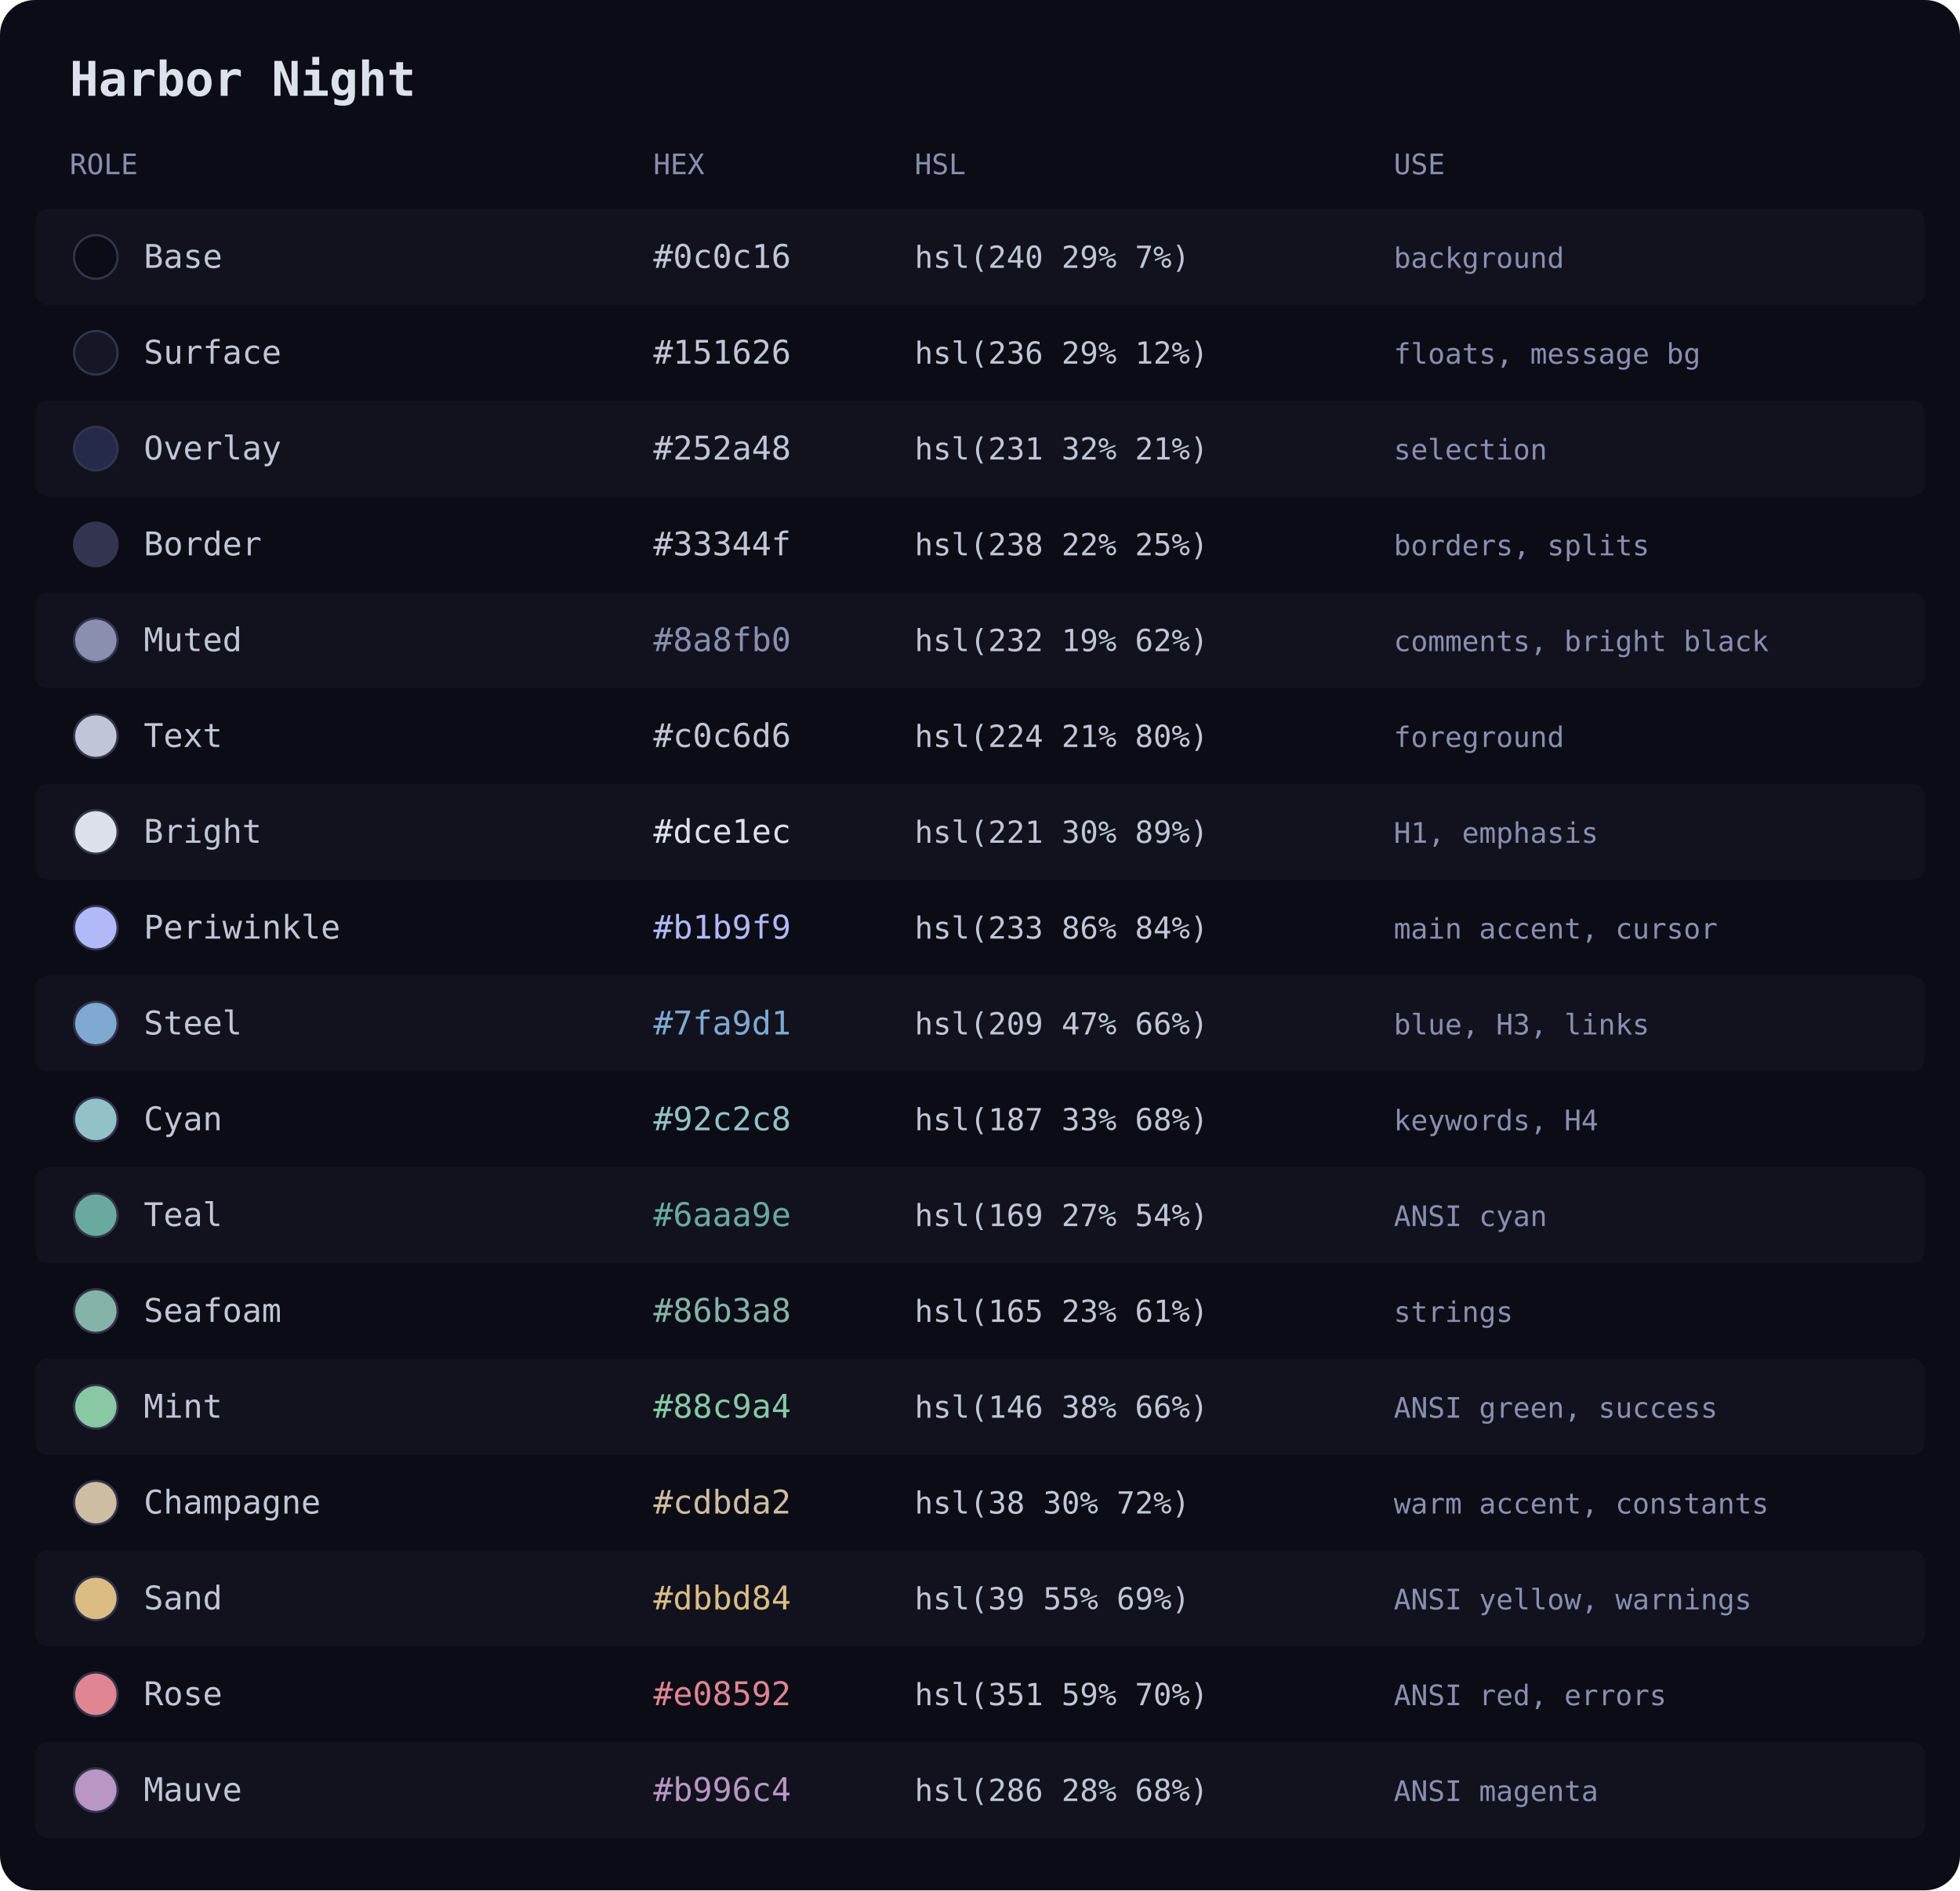
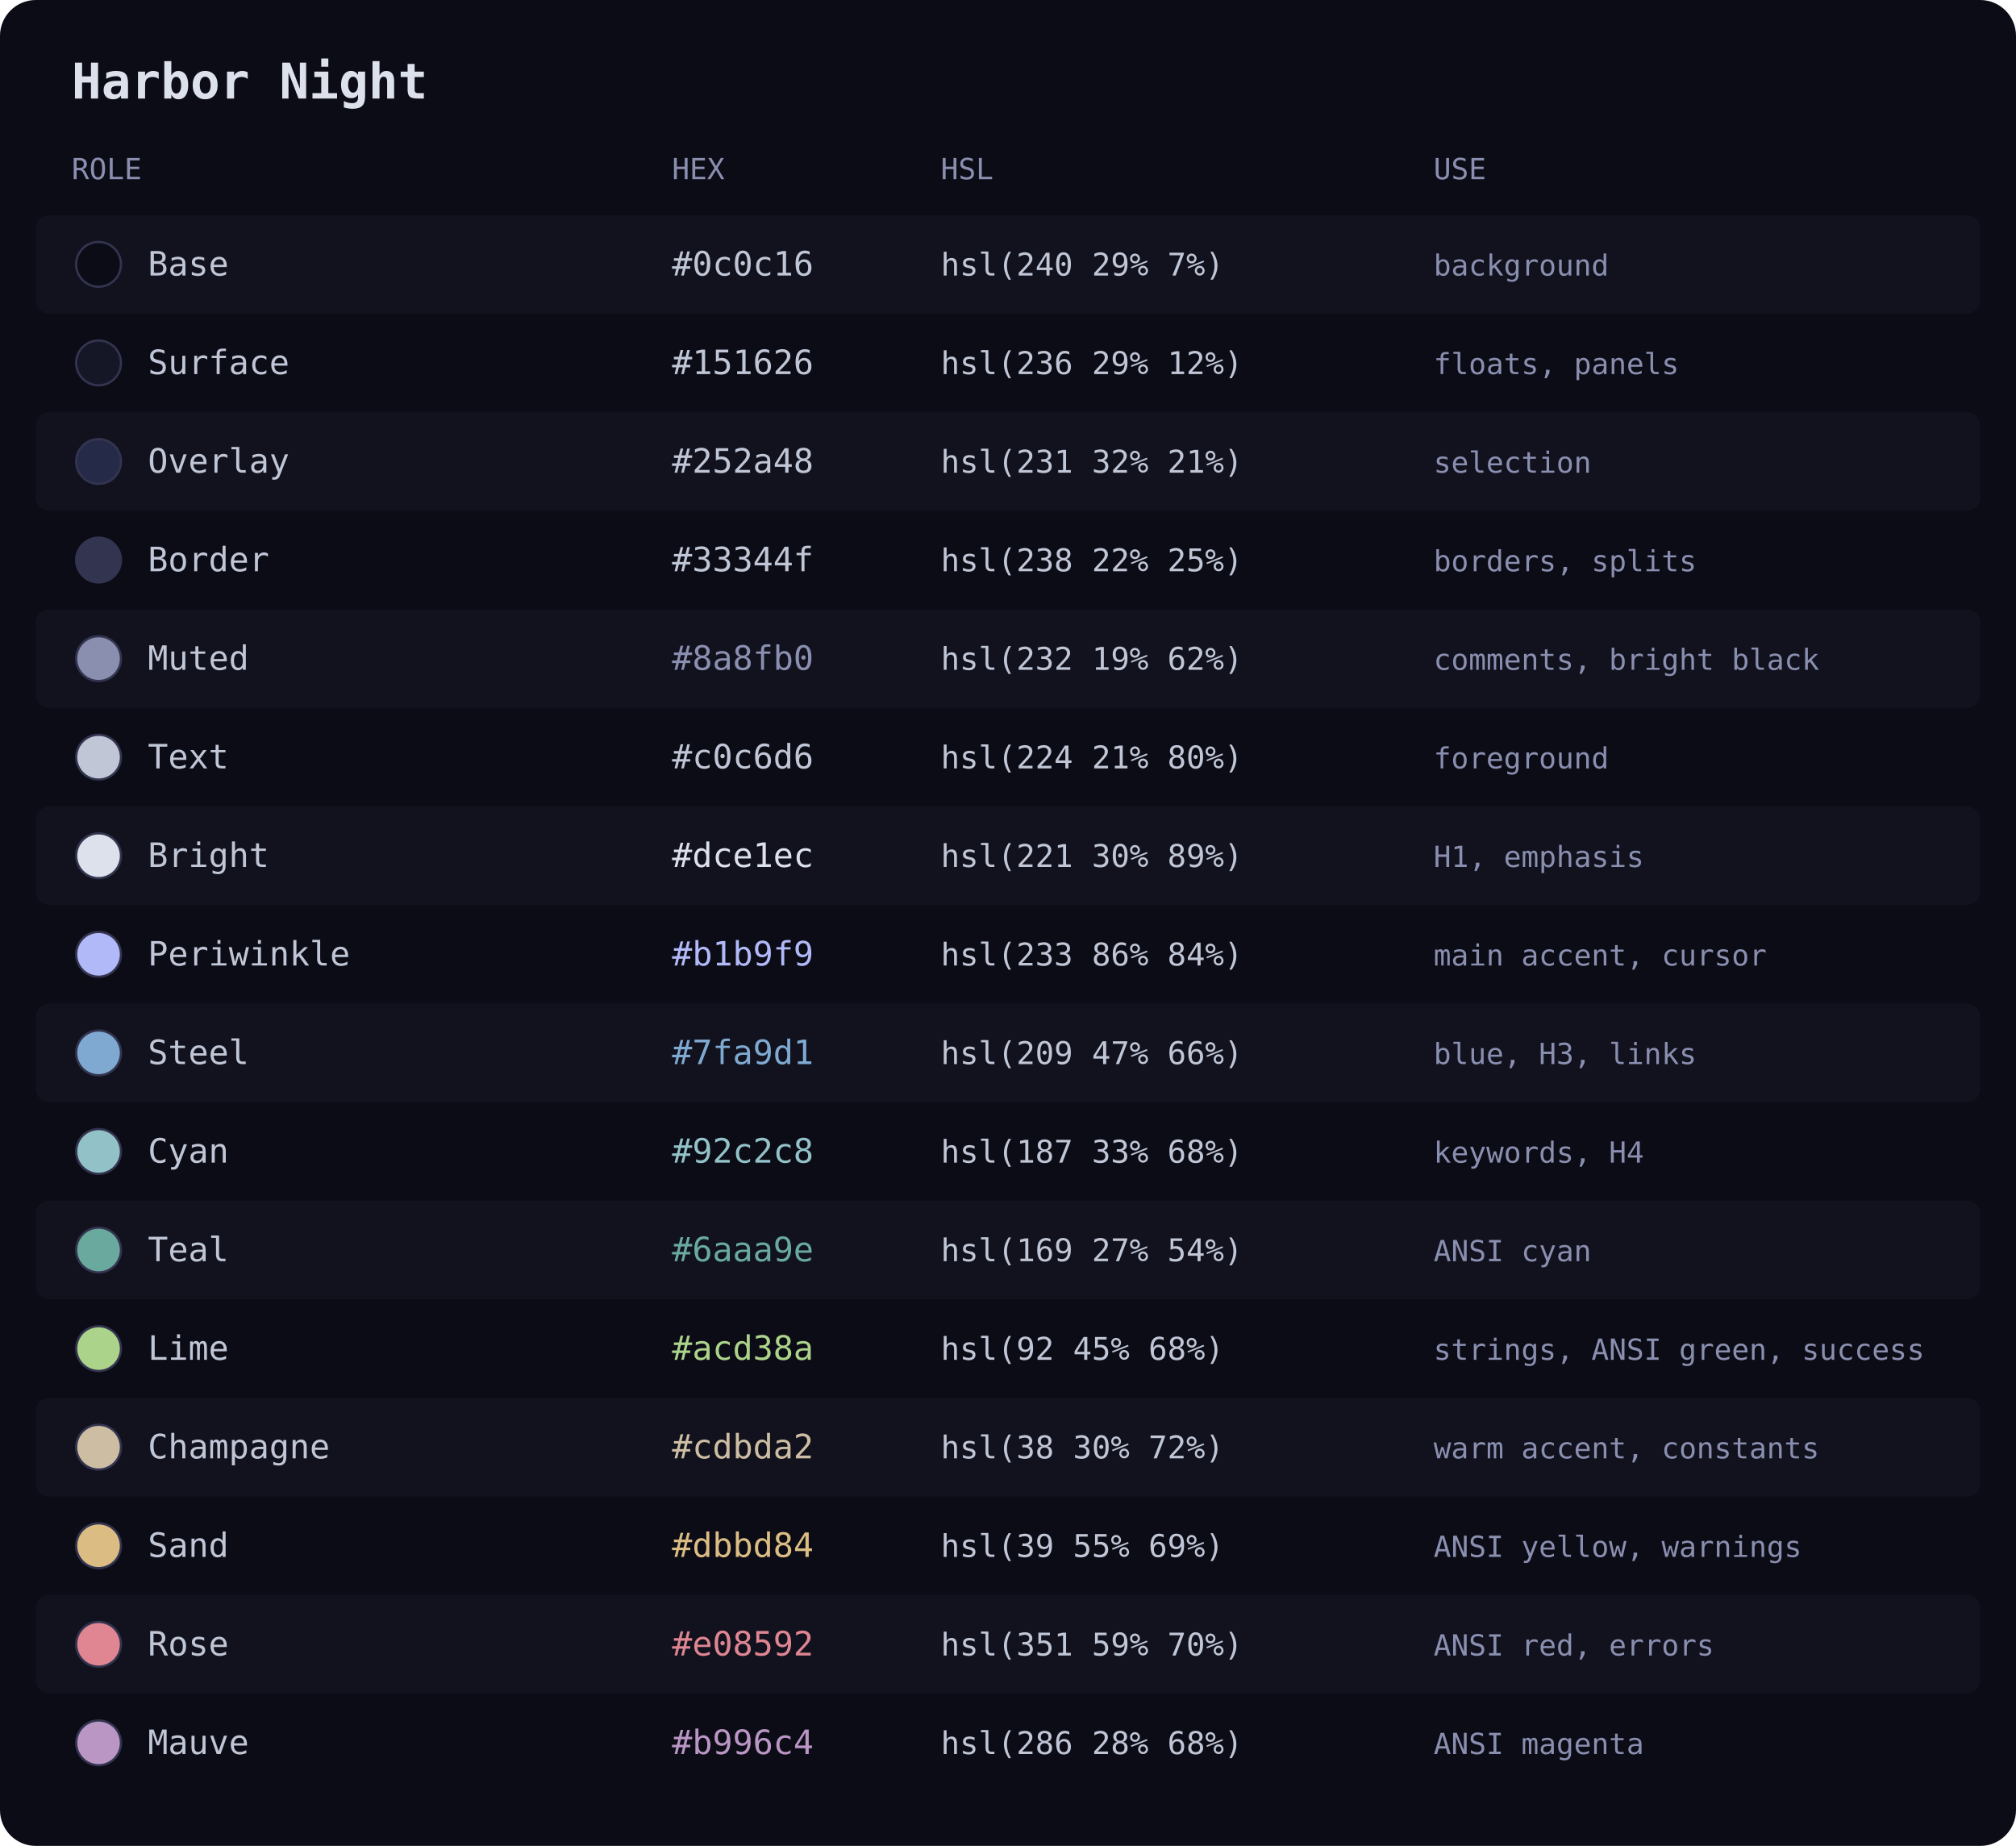
- <svg xmlns="http://www.w3.org/2000/svg" width="900" height="868" viewBox="0 0 900 868" font-family="ui-monospace,SFMono-Regular,Menlo,Consolas,monospace">
-   <rect width="900" height="868" rx="16" fill="#0c0c16" />
+ <svg xmlns="http://www.w3.org/2000/svg" width="900" height="824" viewBox="0 0 900 824" font-family="ui-monospace,SFMono-Regular,Menlo,Consolas,monospace">
+   <rect width="900" height="824" rx="16" fill="#0c0c16" />
  <text x="32" y="44" fill="#dce1ec" font-size="22" font-weight="600">Harbor Night</text>
  <text x="32" y="80" fill="#8a8fb0" font-size="13">ROLE</text>
  <text x="300" y="80" fill="#8a8fb0" font-size="13">HEX</text>
  <text x="420" y="80" fill="#8a8fb0" font-size="13">HSL</text>
  <text x="640" y="80" fill="#8a8fb0" font-size="13">USE</text>
  <rect x="16" y="96" width="868" height="44" rx="6" fill="#11121e" />
  <circle cx="44" cy="118.0" r="10" fill="#0c0c16" stroke="#33344f" />
  <text x="66" y="123.0" fill="#c0c6d6" font-size="15">Base</text>
  <text x="300" y="123.0" fill="#c0c6d6" font-size="15">#0c0c16</text>
  <text x="420" y="123.0" fill="#c0c6d6" font-size="14">hsl(240 29% 7%)</text>
  <text x="640" y="123.0" fill="#8a8fb0" font-size="13">background</text>
  <circle cx="44" cy="162.0" r="10" fill="#151626" stroke="#33344f" />
  <text x="66" y="167.0" fill="#c0c6d6" font-size="15">Surface</text>
  <text x="300" y="167.0" fill="#c0c6d6" font-size="15">#151626</text>
  <text x="420" y="167.0" fill="#c0c6d6" font-size="14">hsl(236 29% 12%)</text>
-   <text x="640" y="167.0" fill="#8a8fb0" font-size="13">floats, message bg</text>
+   <text x="640" y="167.0" fill="#8a8fb0" font-size="13">floats, panels</text>
  <rect x="16" y="184" width="868" height="44" rx="6" fill="#11121e" />
  <circle cx="44" cy="206.0" r="10" fill="#252a48" stroke="#33344f" />
  <text x="66" y="211.0" fill="#c0c6d6" font-size="15">Overlay</text>
  <text x="300" y="211.0" fill="#c0c6d6" font-size="15">#252a48</text>
  <text x="420" y="211.0" fill="#c0c6d6" font-size="14">hsl(231 32% 21%)</text>
  <text x="640" y="211.0" fill="#8a8fb0" font-size="13">selection</text>
  <circle cx="44" cy="250.0" r="10" fill="#33344f" stroke="#33344f" />
  <text x="66" y="255.0" fill="#c0c6d6" font-size="15">Border</text>
  <text x="300" y="255.0" fill="#c0c6d6" font-size="15">#33344f</text>
  <text x="420" y="255.0" fill="#c0c6d6" font-size="14">hsl(238 22% 25%)</text>
  <text x="640" y="255.0" fill="#8a8fb0" font-size="13">borders, splits</text>
  <rect x="16" y="272" width="868" height="44" rx="6" fill="#11121e" />
  <circle cx="44" cy="294.0" r="10" fill="#8a8fb0" stroke="#33344f" />
  <text x="66" y="299.0" fill="#c0c6d6" font-size="15">Muted</text>
  <text x="300" y="299.0" fill="#8a8fb0" font-size="15">#8a8fb0</text>
  <text x="420" y="299.0" fill="#c0c6d6" font-size="14">hsl(232 19% 62%)</text>
  <text x="640" y="299.0" fill="#8a8fb0" font-size="13">comments, bright black</text>
  <circle cx="44" cy="338.0" r="10" fill="#c0c6d6" stroke="#33344f" />
  <text x="66" y="343.0" fill="#c0c6d6" font-size="15">Text</text>
  <text x="300" y="343.0" fill="#c0c6d6" font-size="15">#c0c6d6</text>
  <text x="420" y="343.0" fill="#c0c6d6" font-size="14">hsl(224 21% 80%)</text>
  <text x="640" y="343.0" fill="#8a8fb0" font-size="13">foreground</text>
  <rect x="16" y="360" width="868" height="44" rx="6" fill="#11121e" />
  <circle cx="44" cy="382.0" r="10" fill="#dce1ec" stroke="#33344f" />
  <text x="66" y="387.0" fill="#c0c6d6" font-size="15">Bright</text>
  <text x="300" y="387.0" fill="#dce1ec" font-size="15">#dce1ec</text>
  <text x="420" y="387.0" fill="#c0c6d6" font-size="14">hsl(221 30% 89%)</text>
  <text x="640" y="387.0" fill="#8a8fb0" font-size="13">H1, emphasis</text>
  <circle cx="44" cy="426.0" r="10" fill="#b1b9f9" stroke="#33344f" />
  <text x="66" y="431.0" fill="#c0c6d6" font-size="15">Periwinkle</text>
  <text x="300" y="431.0" fill="#b1b9f9" font-size="15">#b1b9f9</text>
  <text x="420" y="431.0" fill="#c0c6d6" font-size="14">hsl(233 86% 84%)</text>
  <text x="640" y="431.0" fill="#8a8fb0" font-size="13">main accent, cursor</text>
  <rect x="16" y="448" width="868" height="44" rx="6" fill="#11121e" />
  <circle cx="44" cy="470.0" r="10" fill="#7fa9d1" stroke="#33344f" />
  <text x="66" y="475.0" fill="#c0c6d6" font-size="15">Steel</text>
  <text x="300" y="475.0" fill="#7fa9d1" font-size="15">#7fa9d1</text>
  <text x="420" y="475.0" fill="#c0c6d6" font-size="14">hsl(209 47% 66%)</text>
  <text x="640" y="475.0" fill="#8a8fb0" font-size="13">blue, H3, links</text>
  <circle cx="44" cy="514.0" r="10" fill="#92c2c8" stroke="#33344f" />
  <text x="66" y="519.0" fill="#c0c6d6" font-size="15">Cyan</text>
  <text x="300" y="519.0" fill="#92c2c8" font-size="15">#92c2c8</text>
  <text x="420" y="519.0" fill="#c0c6d6" font-size="14">hsl(187 33% 68%)</text>
  <text x="640" y="519.0" fill="#8a8fb0" font-size="13">keywords, H4</text>
  <rect x="16" y="536" width="868" height="44" rx="6" fill="#11121e" />
  <circle cx="44" cy="558.0" r="10" fill="#6aaa9e" stroke="#33344f" />
  <text x="66" y="563.0" fill="#c0c6d6" font-size="15">Teal</text>
  <text x="300" y="563.0" fill="#6aaa9e" font-size="15">#6aaa9e</text>
  <text x="420" y="563.0" fill="#c0c6d6" font-size="14">hsl(169 27% 54%)</text>
  <text x="640" y="563.0" fill="#8a8fb0" font-size="13">ANSI cyan</text>
-   <circle cx="44" cy="602.0" r="10" fill="#86b3a8" stroke="#33344f" />
-   <text x="66" y="607.0" fill="#c0c6d6" font-size="15">Seafoam</text>
-   <text x="300" y="607.0" fill="#86b3a8" font-size="15">#86b3a8</text>
-   <text x="420" y="607.0" fill="#c0c6d6" font-size="14">hsl(165 23% 61%)</text>
-   <text x="640" y="607.0" fill="#8a8fb0" font-size="13">strings</text>
+   <circle cx="44" cy="602.0" r="10" fill="#acd38a" stroke="#33344f" />
+   <text x="66" y="607.0" fill="#c0c6d6" font-size="15">Lime</text>
+   <text x="300" y="607.0" fill="#acd38a" font-size="15">#acd38a</text>
+   <text x="420" y="607.0" fill="#c0c6d6" font-size="14">hsl(92 45% 68%)</text>
+   <text x="640" y="607.0" fill="#8a8fb0" font-size="13">strings, ANSI green, success</text>
  <rect x="16" y="624" width="868" height="44" rx="6" fill="#11121e" />
-   <circle cx="44" cy="646.0" r="10" fill="#88c9a4" stroke="#33344f" />
-   <text x="66" y="651.0" fill="#c0c6d6" font-size="15">Mint</text>
-   <text x="300" y="651.0" fill="#88c9a4" font-size="15">#88c9a4</text>
-   <text x="420" y="651.0" fill="#c0c6d6" font-size="14">hsl(146 38% 66%)</text>
-   <text x="640" y="651.0" fill="#8a8fb0" font-size="13">ANSI green, success</text>
-   <circle cx="44" cy="690.0" r="10" fill="#cdbda2" stroke="#33344f" />
-   <text x="66" y="695.0" fill="#c0c6d6" font-size="15">Champagne</text>
-   <text x="300" y="695.0" fill="#cdbda2" font-size="15">#cdbda2</text>
-   <text x="420" y="695.0" fill="#c0c6d6" font-size="14">hsl(38 30% 72%)</text>
-   <text x="640" y="695.0" fill="#8a8fb0" font-size="13">warm accent, constants</text>
+   <circle cx="44" cy="646.0" r="10" fill="#cdbda2" stroke="#33344f" />
+   <text x="66" y="651.0" fill="#c0c6d6" font-size="15">Champagne</text>
+   <text x="300" y="651.0" fill="#cdbda2" font-size="15">#cdbda2</text>
+   <text x="420" y="651.0" fill="#c0c6d6" font-size="14">hsl(38 30% 72%)</text>
+   <text x="640" y="651.0" fill="#8a8fb0" font-size="13">warm accent, constants</text>
+   <circle cx="44" cy="690.0" r="10" fill="#dbbd84" stroke="#33344f" />
+   <text x="66" y="695.0" fill="#c0c6d6" font-size="15">Sand</text>
+   <text x="300" y="695.0" fill="#dbbd84" font-size="15">#dbbd84</text>
+   <text x="420" y="695.0" fill="#c0c6d6" font-size="14">hsl(39 55% 69%)</text>
+   <text x="640" y="695.0" fill="#8a8fb0" font-size="13">ANSI yellow, warnings</text>
  <rect x="16" y="712" width="868" height="44" rx="6" fill="#11121e" />
-   <circle cx="44" cy="734.0" r="10" fill="#dbbd84" stroke="#33344f" />
-   <text x="66" y="739.0" fill="#c0c6d6" font-size="15">Sand</text>
-   <text x="300" y="739.0" fill="#dbbd84" font-size="15">#dbbd84</text>
-   <text x="420" y="739.0" fill="#c0c6d6" font-size="14">hsl(39 55% 69%)</text>
-   <text x="640" y="739.0" fill="#8a8fb0" font-size="13">ANSI yellow, warnings</text>
-   <circle cx="44" cy="778.0" r="10" fill="#e08592" stroke="#33344f" />
-   <text x="66" y="783.0" fill="#c0c6d6" font-size="15">Rose</text>
-   <text x="300" y="783.0" fill="#e08592" font-size="15">#e08592</text>
-   <text x="420" y="783.0" fill="#c0c6d6" font-size="14">hsl(351 59% 70%)</text>
-   <text x="640" y="783.0" fill="#8a8fb0" font-size="13">ANSI red, errors</text>
-   <rect x="16" y="800" width="868" height="44" rx="6" fill="#11121e" />
-   <circle cx="44" cy="822.0" r="10" fill="#b996c4" stroke="#33344f" />
-   <text x="66" y="827.0" fill="#c0c6d6" font-size="15">Mauve</text>
-   <text x="300" y="827.0" fill="#b996c4" font-size="15">#b996c4</text>
-   <text x="420" y="827.0" fill="#c0c6d6" font-size="14">hsl(286 28% 68%)</text>
-   <text x="640" y="827.0" fill="#8a8fb0" font-size="13">ANSI magenta</text>
+   <circle cx="44" cy="734.0" r="10" fill="#e08592" stroke="#33344f" />
+   <text x="66" y="739.0" fill="#c0c6d6" font-size="15">Rose</text>
+   <text x="300" y="739.0" fill="#e08592" font-size="15">#e08592</text>
+   <text x="420" y="739.0" fill="#c0c6d6" font-size="14">hsl(351 59% 70%)</text>
+   <text x="640" y="739.0" fill="#8a8fb0" font-size="13">ANSI red, errors</text>
+   <circle cx="44" cy="778.0" r="10" fill="#b996c4" stroke="#33344f" />
+   <text x="66" y="783.0" fill="#c0c6d6" font-size="15">Mauve</text>
+   <text x="300" y="783.0" fill="#b996c4" font-size="15">#b996c4</text>
+   <text x="420" y="783.0" fill="#c0c6d6" font-size="14">hsl(286 28% 68%)</text>
+   <text x="640" y="783.0" fill="#8a8fb0" font-size="13">ANSI magenta</text>
</svg>
